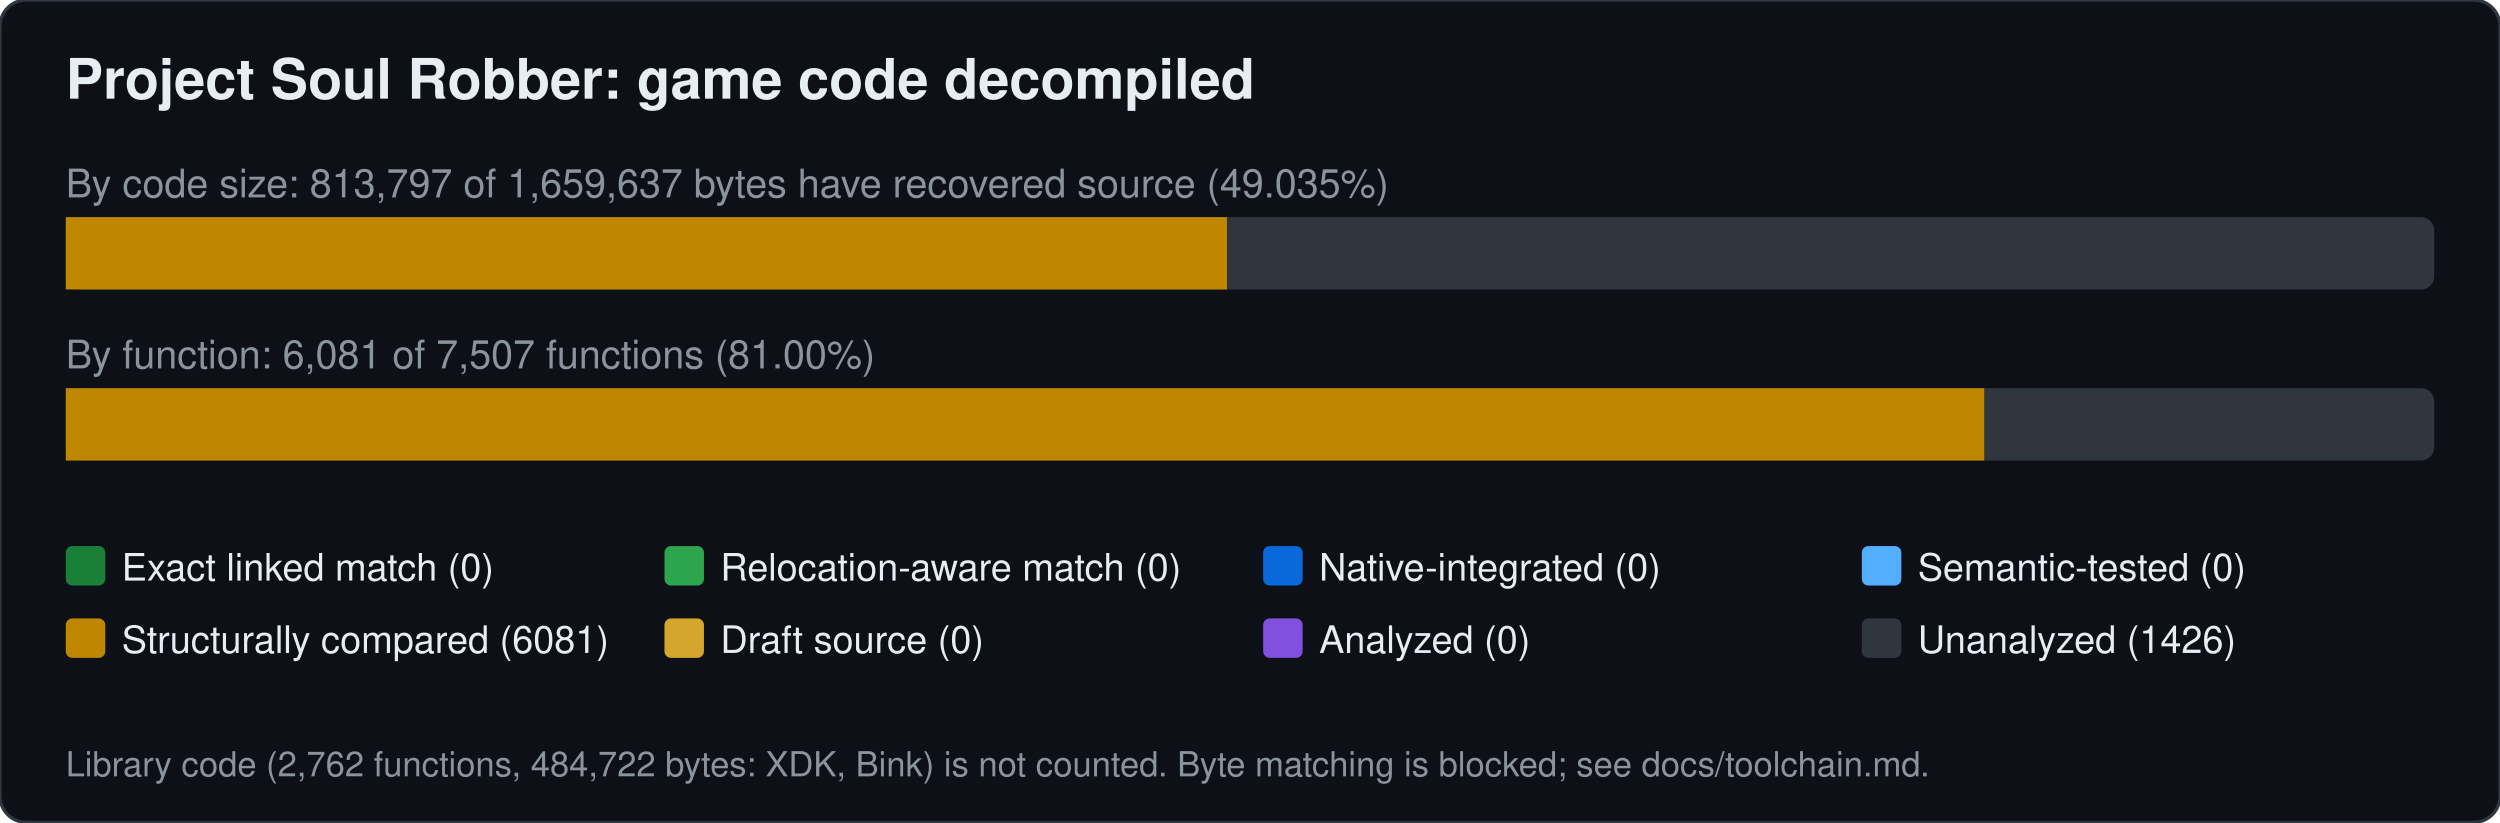
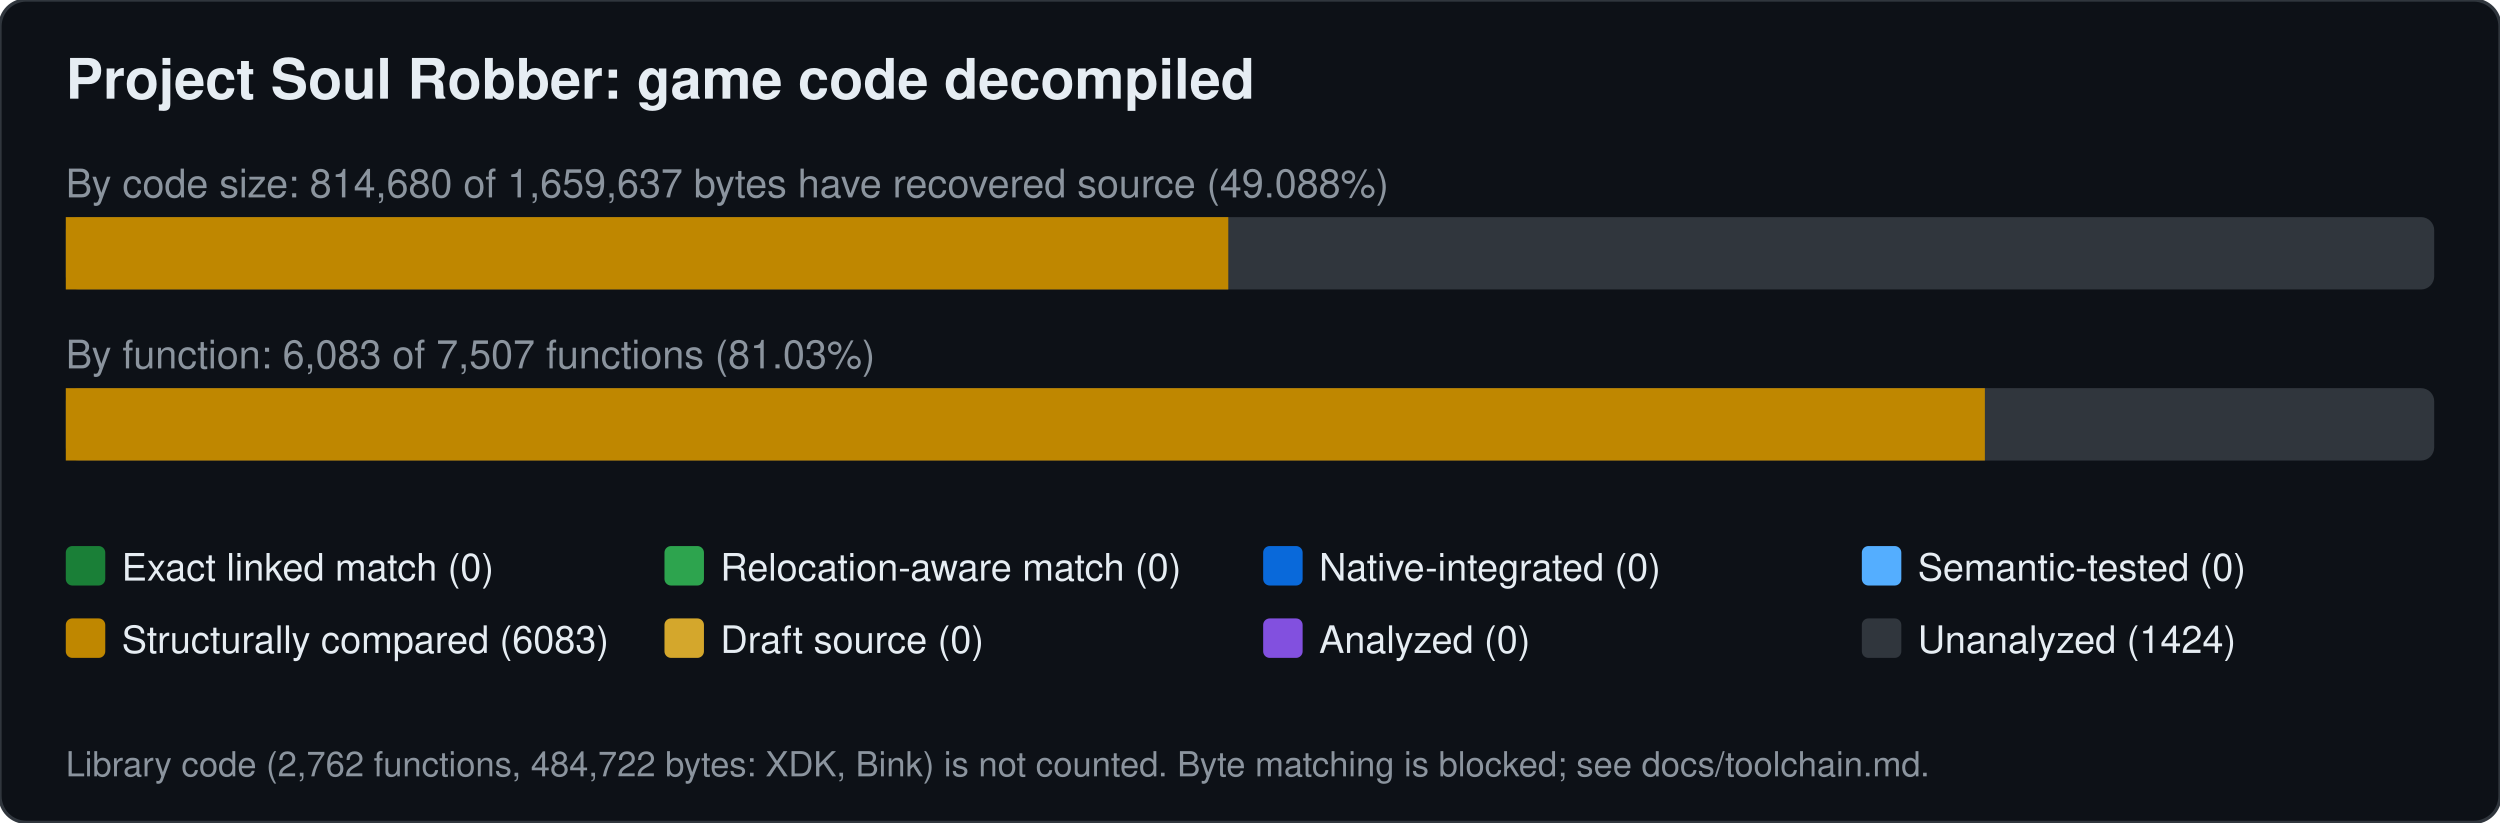
<svg xmlns="http://www.w3.org/2000/svg" width="760" height="250" viewBox="0 0 760 250" font-family="Segoe UI,Helvetica,Arial,sans-serif">
  <rect width="760" height="250" rx="8" fill="#0d1117" stroke="#30363d" />
  <text x="20" y="30" font-size="17" font-weight="600" fill="#e6edf3">Project Soul Robber: game code decompiled</text>
-   <text x="20" y="60" font-size="12" fill="#8b949e">By code size: 813,797 of 1,659,637 bytes have recovered source (49.035%)</text>
+   <text x="20" y="60" font-size="12" fill="#8b949e">By code size: 814,680 of 1,659,637 bytes have recovered source (49.088%)</text>
  <rect x="20" y="66" width="720" height="22" rx="4" fill="#30363d" />
-   <rect x="20.0" y="66" width="353.0" height="22" fill="#bf8700" />
-   <text x="20" y="112" font-size="12" fill="#8b949e">By function: 6,081 of 7,507 functions (81.00%)</text>
+   <rect x="20.0" y="66" width="353.4" height="22" fill="#bf8700" />
+   <text x="20" y="112" font-size="12" fill="#8b949e">By function: 6,083 of 7,507 functions (81.03%)</text>
  <rect x="20" y="118" width="720" height="22" rx="4" fill="#30363d" />
-   <rect x="20.0" y="118" width="583.2" height="22" fill="#bf8700" />
+   <rect x="20.0" y="118" width="583.4" height="22" fill="#bf8700" />
  <rect x="20" y="166" width="12" height="12" rx="2" fill="#1a7f37" />
  <text x="37" y="176.5" font-size="11.5" fill="#e6edf3">Exact linked match (0)</text>
  <rect x="202" y="166" width="12" height="12" rx="2" fill="#2da44e" />
  <text x="219" y="176.5" font-size="11.5" fill="#e6edf3">Relocation-aware match (0)</text>
  <rect x="384" y="166" width="12" height="12" rx="2" fill="#0969da" />
  <text x="401" y="176.5" font-size="11.5" fill="#e6edf3">Native-integrated (0)</text>
  <rect x="566" y="166" width="12" height="12" rx="2" fill="#54aeff" />
  <text x="583" y="176.5" font-size="11.5" fill="#e6edf3">Semantic-tested (0)</text>
  <rect x="20" y="188" width="12" height="12" rx="2" fill="#bf8700" />
-   <text x="37" y="198.5" font-size="11.5" fill="#e6edf3">Structurally compared (6081)</text>
+   <text x="37" y="198.5" font-size="11.5" fill="#e6edf3">Structurally compared (6083)</text>
  <rect x="202" y="188" width="12" height="12" rx="2" fill="#d4a72c" />
  <text x="219" y="198.5" font-size="11.5" fill="#e6edf3">Draft source (0)</text>
  <rect x="384" y="188" width="12" height="12" rx="2" fill="#8250df" />
  <text x="401" y="198.5" font-size="11.5" fill="#e6edf3">Analyzed (0)</text>
  <rect x="566" y="188" width="12" height="12" rx="2" fill="#30363d" />
-   <text x="583" y="198.5" font-size="11.5" fill="#e6edf3">Unanalyzed (1426)</text>
+   <text x="583" y="198.5" font-size="11.5" fill="#e6edf3">Unanalyzed (1424)</text>
  <text x="20" y="236" font-size="10.5" fill="#8b949e">Library code (2,762 functions, 484,722 bytes: XDK, Bink) is not counted. Byte matching is blocked; see docs/toolchain.md.</text>
</svg>
